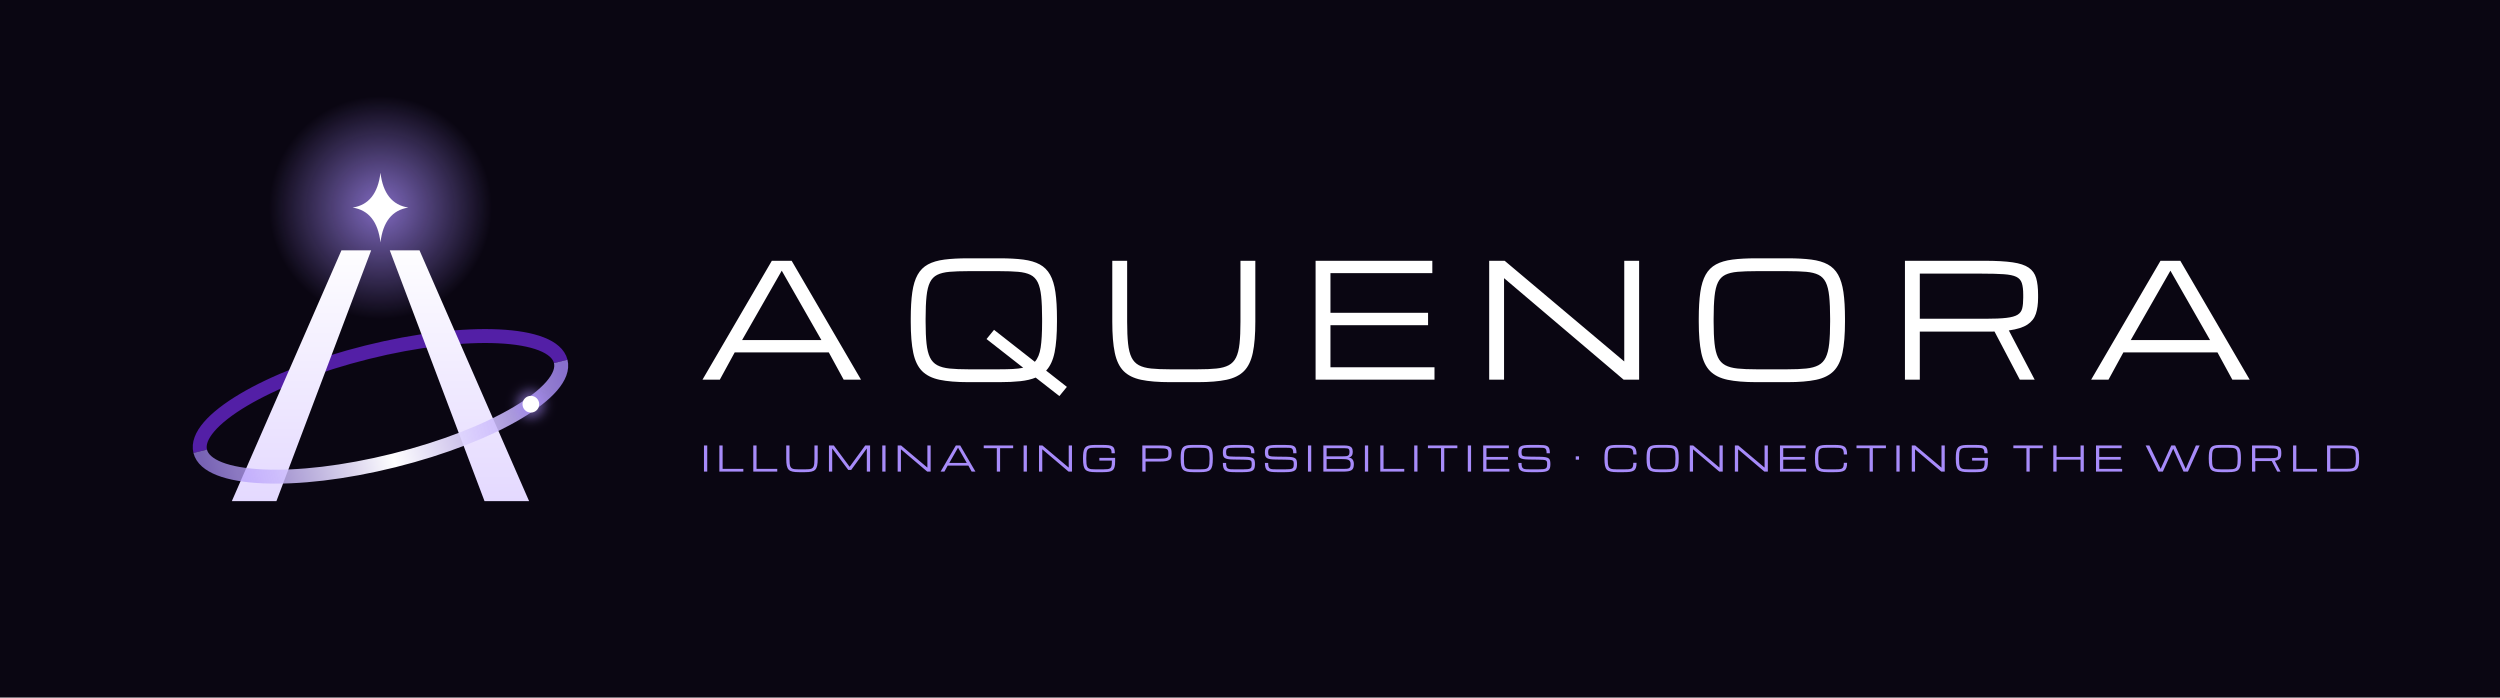
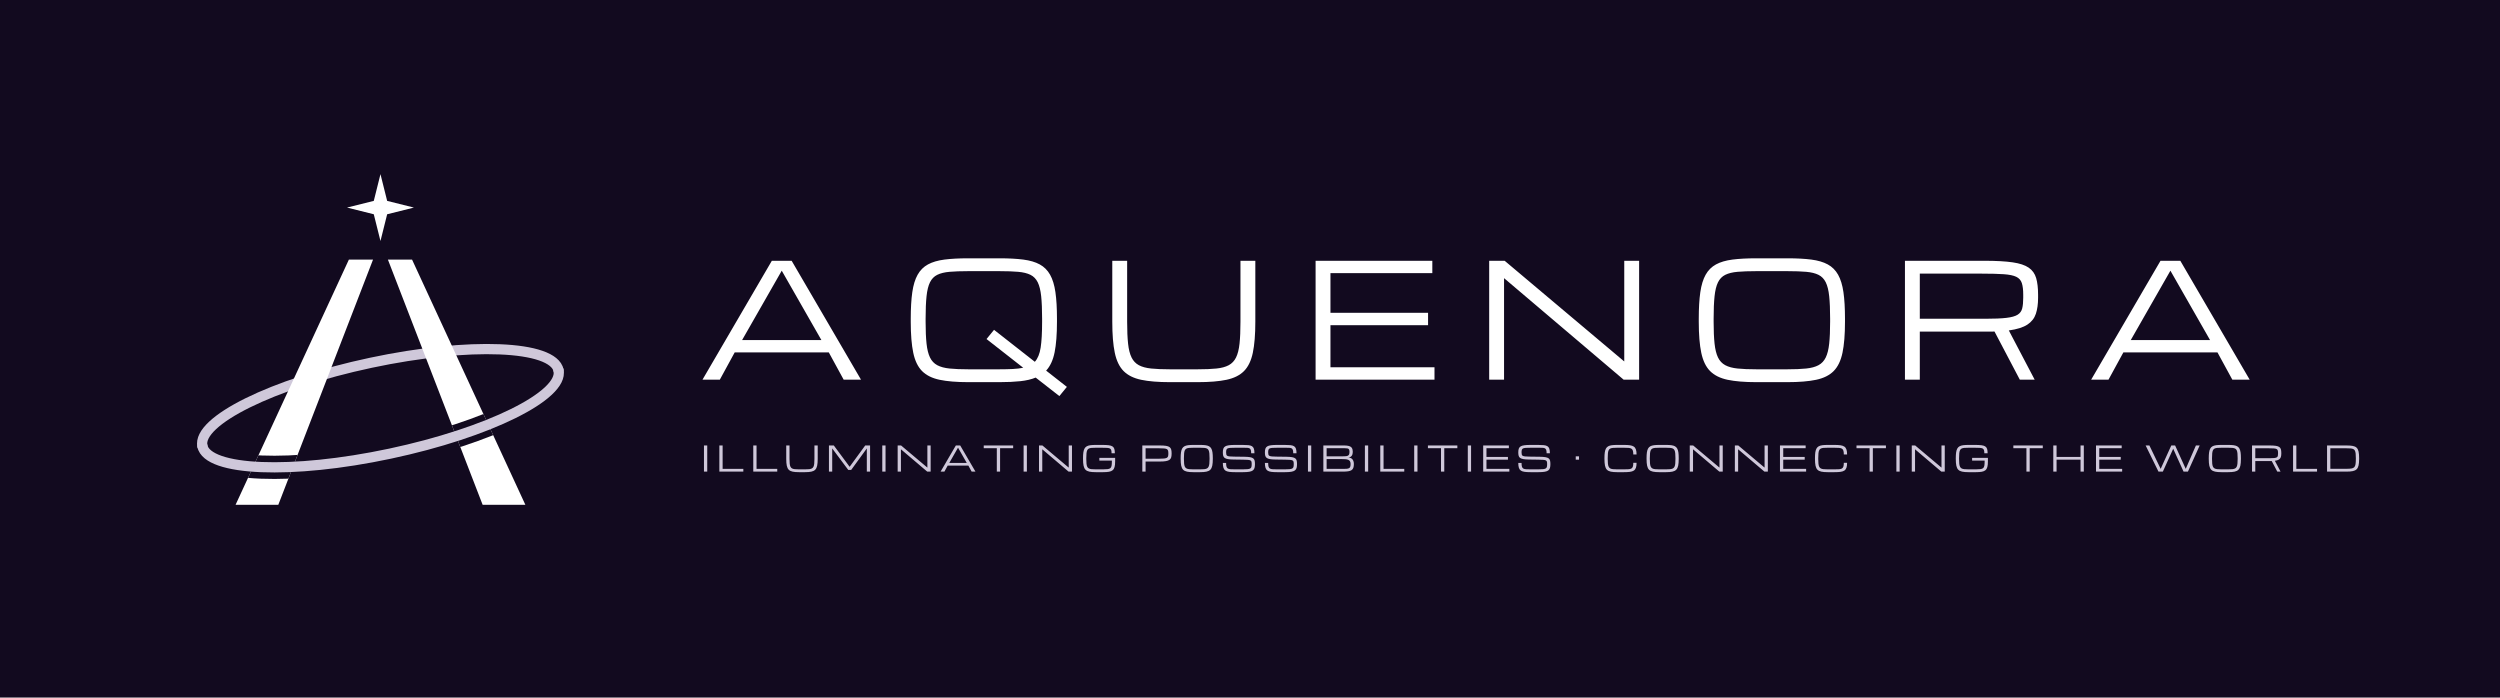
<svg xmlns="http://www.w3.org/2000/svg" viewBox="0 0 1577 440" width="1577" height="440">
  <defs>
-     <linearGradient id="lkdh-leg" x1="0" y1="140" x2="0" y2="420" gradientUnits="userSpaceOnUse">
-       <stop offset="0" stop-color="#FFFFFF" />
-       <stop offset="1" stop-color="#E4D9FF" />
-     </linearGradient>
-     <linearGradient id="lkdh-ring" x1="56" y1="0" x2="456" y2="0" gradientUnits="userSpaceOnUse">
-       <stop offset="0" stop-color="#A78BFA" stop-opacity="0.7" />
-       <stop offset="0.5" stop-color="#FFFFFF" />
-       <stop offset="1" stop-color="#A78BFA" stop-opacity="0.8" />
-     </linearGradient>
-     <radialGradient id="lkdh-glow" cx="256" cy="104" r="120" gradientUnits="userSpaceOnUse">
-       <stop offset="0" stop-color="#A78BFA" stop-opacity="0.75" />
-       <stop offset="1" stop-color="#A78BFA" stop-opacity="0" />
-     </radialGradient>
-     <clipPath id="lkdh-back">
-       <rect x="26" y="228" width="460" height="90" />
+     <clipPath id="hd-legs">
+       <path d="M100 424 L146 424 L248 160 L222 160 Z" />
+       <path d="M412 424 L366 424 L264 160 L290 160 Z" />
    </clipPath>
-     <clipPath id="lkdh-front">
-       <rect x="26" y="318" width="460" height="90" />
-     </clipPath>
-     <filter id="lkdh-soft" x="-50%" y="-50%" width="200%" height="200%">
-       <feGaussianBlur stdDeviation="6" />
-     </filter>
  </defs>
-   <rect width="1577" height="440" fill="#0A0612" />
+   <rect width="1577" height="440" fill="#120A1F" />
  <g transform="translate(90 70) scale(0.5859375)">
-     <circle cx="256" cy="104" r="120" fill="url(#lkdh-glow)" />
-     <g transform="rotate(-14 256 318)" clip-path="url(#lkdh-back)">
-       <ellipse cx="256" cy="318" rx="200" ry="60" fill="none" stroke="#5B21B6" stroke-width="15" opacity="0.9" />
+     <g transform="rotate(-12 256 320)">
+       <path d="M60 320 A196 50 0 0 1 452 320" fill="none" stroke="#CFC8DA" stroke-width="11" stroke-linecap="round" />
    </g>
-     <path d="M96 420 L144 420 L246 150 L214 150 Z" fill="url(#lkdh-leg)" />
-     <path d="M416 420 L368 420 L266 150 L298 150 Z" fill="url(#lkdh-leg)" />
-     <g transform="rotate(-14 256 318)" clip-path="url(#lkdh-front)">
-       <ellipse cx="256" cy="318" rx="200" ry="60" fill="none" stroke="url(#lkdh-ring)" stroke-width="15" opacity="1" />
+     <path d="M100 424 L146 424 L248 160 L222 160 Z" fill="#FFFFFF" />
+     <path d="M412 424 L366 424 L264 160 L290 160 Z" fill="#FFFFFF" />
+     <g clip-path="url(#hd-legs)">
+       <g transform="rotate(-12 256 320)">
+         <path d="M452 320 A196 50 0 0 1 60 320" fill="none" stroke="#120A1F" stroke-width="25" stroke-linecap="round" />
+       </g>
    </g>
-     <circle cx="417.9" cy="315.7" r="15" fill="#A78BFA" opacity="0.55" filter="url(#lkdh-soft)" />
-     <circle cx="417.9" cy="315.7" r="9" fill="#FFFFFF" />
-     <path d="M256 66.5 Q260 100 286 104 Q260 108 256 141.5 Q252 108 226 104 Q252 100 256 66.5 Z" fill="#FFFFFF" />
+     <g transform="rotate(-12 256 320)">
+       <path d="M452 320 A196 50 0 0 1 60 320" fill="none" stroke="#CFC8DA" stroke-width="11" stroke-linecap="round" />
+     </g>
+     <path d="M256 68 L263.2 96.8 L292 104 L263.2 111.2 L256 140 L248.8 111.2 L220 104 L248.8 96.8 Z" fill="#FFFFFF" />
  </g>
  <path d="M3.125 0.0 46.875 -75.0H59.375L103.125 0.0H92.188L82.812 -17.188H23.438L14.062 0.0ZM28.125 -25.0H78.125L53.125 -68.75Z M170.779 1.562Q159.793 1.562 152.713 0.073Q145.633 -1.416 141.653 -5.42Q137.674 -9.424 136.087 -16.943Q134.5 -24.463 134.5 -36.523V-38.477Q134.5 -48.438 135.477 -55.2Q136.453 -61.963 138.846 -66.211Q141.238 -70.459 145.364 -72.705Q149.49 -74.951 155.74 -75.757Q161.99 -76.562 170.779 -76.562H190.457Q199.246 -76.562 205.496 -75.757Q211.746 -74.951 215.872 -72.705Q219.998 -70.459 222.391 -66.211Q224.783 -61.963 225.76 -55.2Q226.736 -48.438 226.736 -38.477V-36.523Q226.736 -24.658 225.247 -17.261Q223.758 -9.863 219.9 -5.713L232.986 4.541L228.25 10.352L213.309 -1.318Q209.256 0.342 203.616 0.952Q197.977 1.562 190.457 1.562ZM170.779 -6.543H190.457Q195.193 -6.543 198.904 -6.738Q202.615 -6.934 205.447 -7.52L182.303 -25.635L187.039 -31.445L212.771 -11.279Q215.555 -14.355 216.458 -20.312Q217.361 -26.27 217.361 -36.523V-38.477Q217.361 -47.07 216.775 -52.637Q216.189 -58.203 214.603 -61.426Q213.016 -64.648 210.013 -66.138Q207.01 -67.627 202.225 -68.042Q197.439 -68.457 190.457 -68.457H170.779Q163.797 -68.457 159.012 -68.042Q154.227 -67.627 151.224 -66.138Q148.221 -64.648 146.634 -61.426Q145.047 -58.203 144.461 -52.637Q143.875 -47.07 143.875 -38.477V-36.523Q143.875 -28.223 144.461 -22.754Q145.047 -17.285 146.634 -14.014Q148.221 -10.742 151.224 -9.131Q154.227 -7.52 159.012 -7.031Q163.797 -6.543 170.779 -6.543Z M297.906 1.562Q286.92 1.562 279.84 0.073Q272.76 -1.416 268.78 -5.42Q264.801 -9.424 263.214 -16.943Q261.627 -24.463 261.627 -36.523V-75.0H271.002V-36.523Q271.002 -28.223 271.588 -22.754Q272.174 -17.285 273.785 -14.014Q275.396 -10.742 278.399 -9.131Q281.402 -7.52 286.188 -7.031Q290.973 -6.543 297.906 -6.543H315.582Q322.564 -6.543 327.325 -7.031Q332.086 -7.52 335.089 -9.131Q338.092 -10.742 339.703 -14.014Q341.314 -17.285 341.9 -22.754Q342.486 -28.223 342.486 -36.523V-75.0H351.861V-36.523Q351.861 -24.463 350.274 -16.943Q348.688 -9.424 344.708 -5.42Q340.729 -1.416 333.648 0.073Q326.568 1.562 315.582 1.562Z M389.877 0.0V-75.0H463.51V-67.188H399.252V-42.188H460.824V-34.375H399.252V-7.812H464.877V0.0Z M499.377 0.0V-75.0H509.143L584.484 -11.572H584.582V-75.0H593.957V0.0H584.191L508.85 -63.965H508.752V0.0Z M667.861 1.562Q656.875 1.562 649.795 0.073Q642.715 -1.416 638.735 -5.42Q634.756 -9.424 633.169 -16.943Q631.582 -24.463 631.582 -36.523V-38.477Q631.582 -48.438 632.559 -55.2Q633.535 -61.963 635.928 -66.211Q638.32 -70.459 642.446 -72.705Q646.572 -74.951 652.822 -75.757Q659.072 -76.562 667.861 -76.562H687.539Q696.328 -76.562 702.578 -75.757Q708.828 -74.951 712.954 -72.705Q717.08 -70.459 719.473 -66.211Q721.865 -61.963 722.842 -55.2Q723.818 -48.438 723.818 -38.477V-36.523Q723.818 -24.463 722.231 -16.943Q720.645 -9.424 716.665 -5.42Q712.686 -1.416 705.605 0.073Q698.525 1.562 687.539 1.562ZM667.861 -6.543H687.539Q694.521 -6.543 699.307 -7.031Q704.092 -7.52 707.095 -9.131Q710.098 -10.742 711.685 -14.014Q713.271 -17.285 713.857 -22.754Q714.443 -28.223 714.443 -36.523V-38.477Q714.443 -47.07 713.857 -52.637Q713.271 -58.203 711.685 -61.426Q710.098 -64.648 707.095 -66.138Q704.092 -67.627 699.307 -68.042Q694.521 -68.457 687.539 -68.457H667.861Q660.879 -68.457 656.094 -68.042Q651.309 -67.627 648.306 -66.138Q645.303 -64.648 643.716 -61.426Q642.129 -58.203 641.543 -52.637Q640.957 -47.07 640.957 -38.477V-36.523Q640.957 -28.223 641.543 -22.754Q642.129 -17.285 643.716 -14.014Q645.303 -10.742 648.306 -9.131Q651.309 -7.52 656.094 -7.031Q660.879 -6.543 667.861 -6.543Z M761.639 -75.0H811.834Q822.82 -75.0 829.534 -74.023Q836.248 -73.047 839.715 -70.654Q843.182 -68.262 844.402 -64.111Q845.623 -59.961 845.623 -53.613V-51.66Q845.623 -45.801 844.231 -41.577Q842.84 -37.354 838.885 -34.741Q834.93 -32.129 827.166 -31.055L843.475 0.0H834.1L818.133 -30.371Q817.156 -30.322 816.106 -30.322Q815.057 -30.322 813.934 -30.322H771.014V0.0H761.639ZM771.014 -38.428H812.469Q820.818 -38.428 825.628 -38.989Q830.438 -39.551 832.708 -40.967Q834.979 -42.383 835.613 -44.971Q836.248 -47.559 836.248 -51.66V-53.613Q836.248 -58.252 835.369 -60.938Q834.49 -63.623 831.854 -64.893Q829.217 -66.162 823.992 -66.528Q818.768 -66.895 810.027 -66.895H771.014Z M879.098 0.0 922.848 -75.0H935.348L979.098 0.0H968.16L958.785 -17.188H899.41L890.035 0.0ZM904.098 -25.0H954.098L929.098 -68.75Z" fill="#FFFFFF" transform="translate(440 239.5)" />
-   <path d="M2.062 0.0V-16.5H4.125V0.0Z M11.77 0.0V-16.5H13.832V-1.719H26.895V0.0Z M33.165 0.0V-16.5H35.227V-1.719H48.29V0.0Z M61.94 0.344Q59.523 0.344 57.965 0.016Q56.408 -0.312 55.532 -1.192Q54.657 -2.073 54.308 -3.728Q53.958 -5.382 53.958 -8.035V-16.5H56.021V-8.035Q56.021 -6.209 56.15 -5.006Q56.279 -3.803 56.633 -3.083Q56.988 -2.363 57.648 -2.009Q58.309 -1.654 59.362 -1.547Q60.414 -1.439 61.94 -1.439H65.829Q67.365 -1.439 68.412 -1.547Q69.459 -1.654 70.12 -2.009Q70.781 -2.363 71.135 -3.083Q71.49 -3.803 71.619 -5.006Q71.748 -6.209 71.748 -8.035V-16.5H73.81V-8.035Q73.81 -5.382 73.461 -3.728Q73.112 -2.073 72.236 -1.192Q71.361 -0.312 69.803 0.016Q68.246 0.344 65.829 0.344Z M80.896 0.0V-16.5H83.969L93.948 -3.04L103.777 -16.5H106.85V0.0H104.787V-14.631L94.936 -1.085H93.067L82.959 -14.631V0.0Z M114.537 0.0V-16.5H116.6V0.0Z M124.245 0.0V-16.5H126.393L142.969 -2.546H142.99V-16.5H145.053V0.0H142.904L126.329 -14.072H126.307V0.0Z M151.323 0.0 160.948 -16.5H163.698L173.323 0.0H170.916L168.854 -3.781H155.791L153.729 0.0ZM156.823 -5.5H167.823L162.323 -15.125Z M186.79 0.0V-14.781H178.54V-16.5H197.102V-14.781H188.852V0.0Z M203.695 0.0V-16.5H205.757V0.0Z M213.402 0.0V-16.5H215.551L232.126 -2.546H232.147V-16.5H234.21V0.0H232.061L215.486 -14.072H215.465V0.0Z M241.167 -8.035V-8.465Q241.167 -10.656 241.382 -12.144Q241.597 -13.632 242.123 -14.566Q242.65 -15.501 243.557 -15.995Q244.465 -16.489 245.84 -16.667Q247.215 -16.844 249.149 -16.844H253.188Q255.723 -16.844 257.307 -16.65Q258.892 -16.457 259.746 -15.909Q260.6 -15.361 260.922 -14.314Q261.244 -13.267 261.244 -11.569H259.182Q259.182 -12.848 258.956 -13.562Q258.731 -14.276 258.108 -14.593Q257.485 -14.91 256.298 -14.985Q255.111 -15.061 253.188 -15.061H249.149Q247.613 -15.061 246.56 -14.969Q245.507 -14.878 244.846 -14.55Q244.186 -14.223 243.837 -13.514Q243.488 -12.805 243.359 -11.58Q243.23 -10.355 243.23 -8.465V-8.035Q243.23 -6.209 243.359 -5.006Q243.488 -3.803 243.837 -3.083Q244.186 -2.363 244.846 -2.009Q245.507 -1.654 246.56 -1.547Q247.613 -1.439 249.149 -1.439H253.908Q255.68 -1.439 256.765 -1.584Q257.85 -1.729 258.414 -2.208Q258.978 -2.686 259.171 -3.668Q259.365 -4.651 259.365 -6.327V-6.961H251.469V-8.68H261.427V-6.327Q261.427 -4.232 261.073 -2.922Q260.718 -1.611 259.875 -0.897Q259.032 -0.183 257.576 0.081Q256.12 0.344 253.908 0.344H249.149Q246.732 0.344 245.174 0.016Q243.616 -0.312 242.741 -1.192Q241.866 -2.073 241.516 -3.728Q241.167 -5.382 241.167 -8.035Z  M278.575 0.0V-16.5H289.618Q292.035 -16.5 293.512 -16.264Q294.989 -16.027 295.752 -15.474Q296.515 -14.921 296.783 -13.981Q297.052 -13.041 297.052 -11.645V-11.215Q297.052 -9.883 296.778 -8.954Q296.504 -8.024 295.72 -7.455Q294.936 -6.886 293.453 -6.623Q291.971 -6.359 289.554 -6.359H280.638V0.0ZM294.989 -11.645Q294.989 -12.665 294.796 -13.277Q294.603 -13.89 294.023 -14.201Q293.443 -14.513 292.293 -14.615Q291.144 -14.717 289.221 -14.717H280.638V-8.143H289.221Q291.144 -8.143 292.293 -8.266Q293.443 -8.39 294.023 -8.717Q294.603 -9.045 294.796 -9.652Q294.989 -10.259 294.989 -11.215Z M310.734 0.344Q308.317 0.344 306.759 0.016Q305.202 -0.312 304.326 -1.192Q303.451 -2.073 303.102 -3.728Q302.753 -5.382 302.753 -8.035V-8.465Q302.753 -10.656 302.967 -12.144Q303.182 -13.632 303.709 -14.566Q304.235 -15.501 305.143 -15.995Q306.051 -16.489 307.426 -16.667Q308.801 -16.844 310.734 -16.844H315.063Q316.997 -16.844 318.372 -16.667Q319.747 -16.489 320.655 -15.995Q321.562 -15.501 322.089 -14.566Q322.615 -13.632 322.83 -12.144Q323.045 -10.656 323.045 -8.465V-8.035Q323.045 -5.382 322.696 -3.728Q322.346 -2.073 321.471 -1.192Q320.595 -0.312 319.038 0.016Q317.48 0.344 315.063 0.344ZM310.734 -1.439H315.063Q316.599 -1.439 317.652 -1.547Q318.705 -1.654 319.365 -2.009Q320.026 -2.363 320.375 -3.083Q320.724 -3.803 320.853 -5.006Q320.982 -6.209 320.982 -8.035V-8.465Q320.982 -10.355 320.853 -11.58Q320.724 -12.805 320.375 -13.514Q320.026 -14.223 319.365 -14.55Q318.705 -14.878 317.652 -14.969Q316.599 -15.061 315.063 -15.061H310.734Q309.198 -15.061 308.145 -14.969Q307.092 -14.878 306.432 -14.55Q305.771 -14.223 305.422 -13.514Q305.073 -12.805 304.944 -11.58Q304.815 -10.355 304.815 -8.465V-8.035Q304.815 -6.209 304.944 -5.006Q305.073 -3.803 305.422 -3.083Q305.771 -2.363 306.432 -2.009Q307.092 -1.654 308.145 -1.547Q309.198 -1.439 310.734 -1.439Z M347.566 -4.77Q347.566 -5.726 347.415 -6.273Q347.265 -6.821 346.738 -7.084Q346.212 -7.348 345.106 -7.428Q343.999 -7.509 342.076 -7.541L336.104 -7.627Q333.891 -7.659 332.548 -7.896Q331.205 -8.132 330.518 -8.642Q329.83 -9.152 329.599 -10.012Q329.368 -10.871 329.368 -12.16Q329.368 -13.567 329.685 -14.48Q330.002 -15.394 330.835 -15.909Q331.667 -16.425 333.193 -16.634Q334.718 -16.844 337.135 -16.844H341.733Q343.924 -16.844 345.385 -16.704Q346.846 -16.564 347.705 -16.06Q348.565 -15.555 348.935 -14.491Q349.306 -13.428 349.306 -11.569H347.243Q347.243 -13.009 346.969 -13.745Q346.696 -14.48 346.067 -14.749Q345.439 -15.018 344.375 -15.039Q343.312 -15.061 341.733 -15.061H337.242Q335.32 -15.061 334.165 -14.985Q333.01 -14.91 332.419 -14.642Q331.828 -14.373 331.63 -13.782Q331.431 -13.191 331.431 -12.16Q331.431 -11.29 331.571 -10.764Q331.71 -10.237 332.199 -9.963Q332.688 -9.689 333.708 -9.587Q334.729 -9.485 336.49 -9.464L342.893 -9.378Q345.149 -9.346 346.497 -9.115Q347.845 -8.884 348.516 -8.368Q349.188 -7.853 349.408 -6.977Q349.628 -6.102 349.628 -4.77Q349.628 -3.319 349.354 -2.336Q349.08 -1.354 348.296 -0.763Q347.512 -0.172 346.029 0.086Q344.547 0.344 342.13 0.344H337.103Q334.901 0.344 333.407 0.15Q331.914 -0.043 331.028 -0.628Q330.142 -1.214 329.755 -2.374Q329.368 -3.534 329.368 -5.468H331.431Q331.431 -3.953 331.678 -3.126Q331.925 -2.299 332.543 -1.939Q333.16 -1.579 334.272 -1.509Q335.384 -1.439 337.103 -1.439H342.023Q343.946 -1.439 345.063 -1.563Q346.18 -1.687 346.717 -2.036Q347.254 -2.385 347.41 -3.04Q347.566 -3.695 347.566 -4.77Z M374.095 -4.77Q374.095 -5.726 373.945 -6.273Q373.795 -6.821 373.268 -7.084Q372.742 -7.348 371.635 -7.428Q370.529 -7.509 368.606 -7.541L362.633 -7.627Q360.421 -7.659 359.078 -7.896Q357.735 -8.132 357.048 -8.642Q356.36 -9.152 356.129 -10.012Q355.898 -10.871 355.898 -12.16Q355.898 -13.567 356.215 -14.48Q356.532 -15.394 357.364 -15.909Q358.197 -16.425 359.722 -16.634Q361.248 -16.844 363.665 -16.844H368.262Q370.454 -16.844 371.915 -16.704Q373.376 -16.564 374.235 -16.06Q375.094 -15.555 375.465 -14.491Q375.836 -13.428 375.836 -11.569H373.773Q373.773 -13.009 373.499 -13.745Q373.225 -14.48 372.597 -14.749Q371.968 -15.018 370.905 -15.039Q369.841 -15.061 368.262 -15.061H363.772Q361.849 -15.061 360.695 -14.985Q359.54 -14.91 358.949 -14.642Q358.358 -14.373 358.159 -13.782Q357.961 -13.191 357.961 -12.16Q357.961 -11.29 358.1 -10.764Q358.24 -10.237 358.729 -9.963Q359.217 -9.689 360.238 -9.587Q361.258 -9.485 363.02 -9.464L369.423 -9.378Q371.678 -9.346 373.027 -9.115Q374.375 -8.884 375.046 -8.368Q375.717 -7.853 375.938 -6.977Q376.158 -6.102 376.158 -4.77Q376.158 -3.319 375.884 -2.336Q375.61 -1.354 374.826 -0.763Q374.042 -0.172 372.559 0.086Q371.077 0.344 368.66 0.344H363.632Q361.43 0.344 359.937 0.15Q358.444 -0.043 357.558 -0.628Q356.672 -1.214 356.285 -2.374Q355.898 -3.534 355.898 -5.468H357.961Q357.961 -3.953 358.208 -3.126Q358.455 -2.299 359.072 -1.939Q359.69 -1.579 360.802 -1.509Q361.914 -1.439 363.632 -1.439H368.552Q370.475 -1.439 371.592 -1.563Q372.71 -1.687 373.247 -2.036Q373.784 -2.385 373.94 -3.04Q374.095 -3.695 374.095 -4.77Z M383.062 0.0V-16.5H385.124V0.0Z M392.769 0.0V-16.5H405.918Q407.787 -16.5 408.985 -16.151Q410.182 -15.802 410.757 -14.916Q411.332 -14.029 411.332 -12.407Q411.332 -10.946 410.655 -9.99Q409.978 -9.034 408.582 -8.938Q410.408 -8.755 411.214 -7.632Q412.019 -6.51 412.019 -4.812Q412.019 -3.341 411.681 -2.396Q411.342 -1.45 410.547 -0.929Q409.753 -0.408 408.394 -0.204Q407.035 0.0 405.005 0.0ZM394.832 -9.625H404.446Q406.111 -9.625 407.174 -9.743Q408.238 -9.861 408.754 -10.441Q409.269 -11.021 409.269 -12.407Q409.269 -13.492 408.963 -13.997Q408.657 -14.502 407.926 -14.642Q407.196 -14.781 405.918 -14.781H394.832ZM394.832 -1.719H405.005Q406.476 -1.719 407.438 -1.794Q408.399 -1.869 408.952 -2.159Q409.506 -2.449 409.731 -3.078Q409.957 -3.706 409.957 -4.812Q409.957 -5.951 409.532 -6.585Q409.108 -7.219 408.351 -7.498Q407.593 -7.777 406.594 -7.842Q405.595 -7.906 404.446 -7.906H394.832Z M418.977 0.0V-16.5H421.039V0.0Z M428.684 0.0V-16.5H430.747V-1.719H443.809V0.0Z M450.079 0.0V-16.5H452.142V0.0Z M466.984 0.0V-14.781H458.734V-16.5H477.296V-14.781H469.046V0.0Z M483.889 0.0V-16.5H485.951V0.0Z M493.596 0.0V-16.5H509.795V-14.781H495.659V-9.281H509.205V-7.562H495.659V-1.719H510.096V0.0Z M533.93 -4.77Q533.93 -5.726 533.779 -6.273Q533.629 -6.821 533.103 -7.084Q532.576 -7.348 531.47 -7.428Q530.363 -7.509 528.44 -7.541L522.468 -7.627Q520.255 -7.659 518.912 -7.896Q517.569 -8.132 516.882 -8.642Q516.194 -9.152 515.963 -10.012Q515.732 -10.871 515.732 -12.16Q515.732 -13.567 516.049 -14.48Q516.366 -15.394 517.199 -15.909Q518.031 -16.425 519.557 -16.634Q521.082 -16.844 523.499 -16.844H528.097Q530.288 -16.844 531.749 -16.704Q533.21 -16.564 534.069 -16.06Q534.929 -15.555 535.299 -14.491Q535.67 -13.428 535.67 -11.569H533.607Q533.607 -13.009 533.333 -13.745Q533.06 -14.48 532.431 -14.749Q531.803 -15.018 530.739 -15.039Q529.676 -15.061 528.097 -15.061H523.606Q521.684 -15.061 520.529 -14.985Q519.374 -14.91 518.783 -14.642Q518.192 -14.373 517.994 -13.782Q517.795 -13.191 517.795 -12.16Q517.795 -11.29 517.935 -10.764Q518.074 -10.237 518.563 -9.963Q519.052 -9.689 520.072 -9.587Q521.093 -9.485 522.854 -9.464L529.257 -9.378Q531.513 -9.346 532.861 -9.115Q534.209 -8.884 534.88 -8.368Q535.552 -7.853 535.772 -6.977Q535.992 -6.102 535.992 -4.77Q535.992 -3.319 535.718 -2.336Q535.444 -1.354 534.66 -0.763Q533.876 -0.172 532.394 0.086Q530.911 0.344 528.494 0.344H523.467Q521.265 0.344 519.771 0.15Q518.278 -0.043 517.392 -0.628Q516.506 -1.214 516.119 -2.374Q515.732 -3.534 515.732 -5.468H517.795Q517.795 -3.953 518.042 -3.126Q518.289 -2.299 518.907 -1.939Q519.524 -1.579 520.636 -1.509Q521.748 -1.439 523.467 -1.439H528.387Q530.31 -1.439 531.427 -1.563Q532.544 -1.687 533.081 -2.036Q533.618 -2.385 533.774 -3.04Q533.93 -3.695 533.93 -4.77Z  M551.98 -7.562V-9.625H554.043V-7.562Z  M570.085 -8.035V-8.465Q570.085 -10.656 570.3 -12.144Q570.515 -13.632 571.041 -14.566Q571.567 -15.501 572.475 -15.995Q573.383 -16.489 574.758 -16.667Q576.133 -16.844 578.066 -16.844H582.395Q584.608 -16.844 586.128 -16.634Q587.648 -16.425 588.578 -15.807Q589.507 -15.189 589.926 -13.992Q590.345 -12.794 590.345 -10.817H588.282Q588.282 -12.375 588.003 -13.24Q587.724 -14.104 587.063 -14.491Q586.402 -14.878 585.264 -14.969Q584.125 -15.061 582.395 -15.061H578.066Q576.53 -15.061 575.477 -14.969Q574.425 -14.878 573.764 -14.55Q573.103 -14.223 572.754 -13.514Q572.405 -12.805 572.276 -11.58Q572.147 -10.355 572.147 -8.465V-8.035Q572.147 -6.209 572.276 -5.006Q572.405 -3.803 572.754 -3.083Q573.103 -2.363 573.764 -2.009Q574.425 -1.654 575.477 -1.547Q576.53 -1.439 578.066 -1.439H582.395Q584.125 -1.439 585.264 -1.515Q586.402 -1.59 587.063 -1.955Q587.724 -2.32 588.003 -3.174Q588.282 -4.028 588.282 -5.575H590.345Q590.345 -3.599 589.926 -2.417Q589.507 -1.235 588.578 -0.639Q587.648 -0.043 586.128 0.15Q584.608 0.344 582.395 0.344H578.066Q575.649 0.344 574.092 0.016Q572.534 -0.312 571.659 -1.192Q570.783 -2.073 570.434 -3.728Q570.085 -5.382 570.085 -8.035Z M604.628 0.344Q602.211 0.344 600.654 0.016Q599.096 -0.312 598.221 -1.192Q597.345 -2.073 596.996 -3.728Q596.647 -5.382 596.647 -8.035V-8.465Q596.647 -10.656 596.862 -12.144Q597.077 -13.632 597.603 -14.566Q598.129 -15.501 599.037 -15.995Q599.945 -16.489 601.32 -16.667Q602.695 -16.844 604.628 -16.844H608.957Q610.891 -16.844 612.266 -16.667Q613.641 -16.489 614.549 -15.995Q615.456 -15.501 615.983 -14.566Q616.509 -13.632 616.724 -12.144Q616.939 -10.656 616.939 -8.465V-8.035Q616.939 -5.382 616.59 -3.728Q616.241 -2.073 615.365 -1.192Q614.49 -0.312 612.932 0.016Q611.374 0.344 608.957 0.344ZM604.628 -1.439H608.957Q610.494 -1.439 611.546 -1.547Q612.599 -1.654 613.26 -2.009Q613.92 -2.363 614.269 -3.083Q614.619 -3.803 614.747 -5.006Q614.876 -6.209 614.876 -8.035V-8.465Q614.876 -10.355 614.747 -11.58Q614.619 -12.805 614.269 -13.514Q613.92 -14.223 613.26 -14.55Q612.599 -14.878 611.546 -14.969Q610.494 -15.061 608.957 -15.061H604.628Q603.092 -15.061 602.039 -14.969Q600.987 -14.878 600.326 -14.55Q599.665 -14.223 599.316 -13.514Q598.967 -12.805 598.838 -11.58Q598.709 -10.355 598.709 -8.465V-8.035Q598.709 -6.209 598.838 -5.006Q598.967 -3.803 599.316 -3.083Q599.665 -2.363 600.326 -2.009Q600.987 -1.654 602.039 -1.547Q603.092 -1.439 604.628 -1.439Z M623.896 0.0V-16.5H626.045L642.62 -2.546H642.641V-16.5H644.704V0.0H642.556L625.98 -14.072H625.959V0.0Z M652.349 0.0V-16.5H654.497L671.073 -2.546H671.094V-16.5H673.157V0.0H671.008L654.433 -14.072H654.411V0.0Z M680.802 0.0V-16.5H697.001V-14.781H682.864V-9.281H696.41V-7.562H682.864V-1.719H697.302V0.0Z M702.884 -8.035V-8.465Q702.884 -10.656 703.099 -12.144Q703.314 -13.632 703.84 -14.566Q704.367 -15.501 705.274 -15.995Q706.182 -16.489 707.557 -16.667Q708.932 -16.844 710.866 -16.844H715.195Q717.408 -16.844 718.928 -16.634Q720.448 -16.425 721.377 -15.807Q722.306 -15.189 722.725 -13.992Q723.144 -12.794 723.144 -10.817H721.081Q721.081 -12.375 720.802 -13.24Q720.523 -14.104 719.862 -14.491Q719.201 -14.878 718.063 -14.969Q716.924 -15.061 715.195 -15.061H710.866Q709.329 -15.061 708.277 -14.969Q707.224 -14.878 706.563 -14.55Q705.903 -14.223 705.554 -13.514Q705.204 -12.805 705.076 -11.58Q704.947 -10.355 704.947 -8.465V-8.035Q704.947 -6.209 705.076 -5.006Q705.204 -3.803 705.554 -3.083Q705.903 -2.363 706.563 -2.009Q707.224 -1.654 708.277 -1.547Q709.329 -1.439 710.866 -1.439H715.195Q716.924 -1.439 718.063 -1.515Q719.201 -1.59 719.862 -1.955Q720.523 -2.32 720.802 -3.174Q721.081 -4.028 721.081 -5.575H723.144Q723.144 -3.599 722.725 -2.417Q722.306 -1.235 721.377 -0.639Q720.448 -0.043 718.928 0.15Q717.408 0.344 715.195 0.344H710.866Q708.449 0.344 706.891 0.016Q705.333 -0.312 704.458 -1.192Q703.582 -2.073 703.233 -3.728Q702.884 -5.382 702.884 -8.035Z M737.331 0.0V-14.781H729.081V-16.5H747.643V-14.781H739.393V0.0Z M754.236 0.0V-16.5H756.298V0.0Z M763.943 0.0V-16.5H766.092L782.667 -2.546H782.688V-16.5H784.751V0.0H782.602L766.027 -14.072H766.006V0.0Z M791.708 -8.035V-8.465Q791.708 -10.656 791.923 -12.144Q792.138 -13.632 792.664 -14.566Q793.191 -15.501 794.098 -15.995Q795.006 -16.489 796.381 -16.667Q797.756 -16.844 799.69 -16.844H803.729Q806.264 -16.844 807.848 -16.65Q809.433 -16.457 810.287 -15.909Q811.141 -15.361 811.463 -14.314Q811.785 -13.267 811.785 -11.569H809.723Q809.723 -12.848 809.497 -13.562Q809.272 -14.276 808.649 -14.593Q808.026 -14.91 806.839 -14.985Q805.652 -15.061 803.729 -15.061H799.69Q798.154 -15.061 797.101 -14.969Q796.048 -14.878 795.387 -14.55Q794.727 -14.223 794.378 -13.514Q794.029 -12.805 793.9 -11.58Q793.771 -10.355 793.771 -8.465V-8.035Q793.771 -6.209 793.9 -5.006Q794.029 -3.803 794.378 -3.083Q794.727 -2.363 795.387 -2.009Q796.048 -1.654 797.101 -1.547Q798.154 -1.439 799.69 -1.439H804.448Q806.221 -1.439 807.306 -1.584Q808.391 -1.729 808.955 -2.208Q809.519 -2.686 809.712 -3.668Q809.906 -4.651 809.906 -6.327V-6.961H802.01V-8.68H811.968V-6.327Q811.968 -4.232 811.614 -2.922Q811.259 -1.611 810.416 -0.897Q809.572 -0.183 808.117 0.081Q806.661 0.344 804.448 0.344H799.69Q797.273 0.344 795.715 0.016Q794.157 -0.312 793.282 -1.192Q792.406 -2.073 792.057 -3.728Q791.708 -5.382 791.708 -8.035Z  M836.271 0.0V-14.781H828.021V-16.5H846.583V-14.781H838.333V0.0Z M853.218 0.0V-16.5H855.281V-9.281H870.406V-16.5H872.468V0.0H870.406V-7.562H855.281V0.0Z M880.156 0.0V-16.5H896.356V-14.781H882.219V-9.281H895.765V-7.562H882.219V-1.719H896.656V0.0Z  M919.573 0.0 911.463 -16.5H913.837L920.948 -1.751L927.651 -16.5H930.058L936.761 -1.751L943.185 -16.5H945.559L938.136 0.0H935.386L928.855 -14.427L922.323 0.0Z M959.262 0.344Q956.845 0.344 955.288 0.016Q953.73 -0.312 952.855 -1.192Q951.979 -2.073 951.63 -3.728Q951.281 -5.382 951.281 -8.035V-8.465Q951.281 -10.656 951.496 -12.144Q951.711 -13.632 952.237 -14.566Q952.763 -15.501 953.671 -15.995Q954.579 -16.489 955.954 -16.667Q957.329 -16.844 959.262 -16.844H963.591Q965.525 -16.844 966.9 -16.667Q968.275 -16.489 969.183 -15.995Q970.09 -15.501 970.617 -14.566Q971.143 -13.632 971.358 -12.144Q971.573 -10.656 971.573 -8.465V-8.035Q971.573 -5.382 971.224 -3.728Q970.875 -2.073 969.999 -1.192Q969.124 -0.312 967.566 0.016Q966.008 0.344 963.591 0.344ZM959.262 -1.439H963.591Q965.128 -1.439 966.18 -1.547Q967.233 -1.654 967.894 -2.009Q968.554 -2.363 968.903 -3.083Q969.253 -3.803 969.381 -5.006Q969.51 -6.209 969.51 -8.035V-8.465Q969.51 -10.355 969.381 -11.58Q969.253 -12.805 968.903 -13.514Q968.554 -14.223 967.894 -14.55Q967.233 -14.878 966.18 -14.969Q965.128 -15.061 963.591 -15.061H959.262Q957.726 -15.061 956.673 -14.969Q955.621 -14.878 954.96 -14.55Q954.299 -14.223 953.95 -13.514Q953.601 -12.805 953.472 -11.58Q953.343 -10.355 953.343 -8.465V-8.035Q953.343 -6.209 953.472 -5.006Q953.601 -3.803 953.95 -3.083Q954.299 -2.363 954.96 -2.009Q955.621 -1.654 956.673 -1.547Q957.726 -1.439 959.262 -1.439Z M978.573 -16.5H989.616Q992.033 -16.5 993.51 -16.285Q994.987 -16.07 995.75 -15.544Q996.513 -15.018 996.781 -14.104Q997.05 -13.191 997.05 -11.795V-11.365Q997.05 -10.076 996.744 -9.147Q996.438 -8.218 995.567 -7.643Q994.697 -7.068 992.989 -6.832L996.577 0.0H994.515L991.002 -6.682Q990.787 -6.671 990.556 -6.671Q990.325 -6.671 990.078 -6.671H980.636V0.0H978.573ZM980.636 -8.454H989.756Q991.593 -8.454 992.651 -8.578Q993.709 -8.701 994.209 -9.013Q994.708 -9.324 994.848 -9.894Q994.987 -10.463 994.987 -11.365V-11.795Q994.987 -12.815 994.794 -13.406Q994.601 -13.997 994.021 -14.276Q993.441 -14.556 992.291 -14.636Q991.142 -14.717 989.219 -14.717H980.636Z M1004.469 0.0V-16.5H1006.532V-1.719H1019.594V0.0Z M1025.907 0.0V-16.5H1038.153Q1040.57 -16.5 1042.128 -16.21Q1043.686 -15.92 1044.561 -15.087Q1045.437 -14.255 1045.786 -12.665Q1046.135 -11.075 1046.135 -8.465V-8.035Q1046.135 -5.511 1045.786 -3.926Q1045.437 -2.342 1044.561 -1.488Q1043.686 -0.634 1042.128 -0.317Q1040.57 0.0 1038.153 0.0ZM1027.97 -1.783H1038.153Q1040.076 -1.783 1041.247 -1.966Q1042.418 -2.148 1043.03 -2.761Q1043.643 -3.373 1043.857 -4.63Q1044.072 -5.887 1044.072 -8.035V-8.465Q1044.072 -10.248 1043.943 -11.408Q1043.814 -12.568 1043.465 -13.24Q1043.116 -13.911 1042.456 -14.228Q1041.795 -14.545 1040.742 -14.631Q1039.689 -14.717 1038.153 -14.717H1027.97Z" fill="#A78BFA" transform="translate(442 297.5)" />
+   <path d="M2.062 0.0V-16.5H4.125V0.0Z M11.77 0.0V-16.5H13.832V-1.719H26.895V0.0Z M33.165 0.0V-16.5H35.227V-1.719H48.29V0.0Z M61.94 0.344Q59.523 0.344 57.965 0.016Q56.408 -0.312 55.532 -1.192Q54.657 -2.073 54.308 -3.728Q53.958 -5.382 53.958 -8.035V-16.5H56.021V-8.035Q56.021 -6.209 56.15 -5.006Q56.279 -3.803 56.633 -3.083Q56.988 -2.363 57.648 -2.009Q58.309 -1.654 59.362 -1.547Q60.414 -1.439 61.94 -1.439H65.829Q67.365 -1.439 68.412 -1.547Q69.459 -1.654 70.12 -2.009Q70.781 -2.363 71.135 -3.083Q71.49 -3.803 71.619 -5.006Q71.748 -6.209 71.748 -8.035V-16.5H73.81V-8.035Q73.81 -5.382 73.461 -3.728Q73.112 -2.073 72.236 -1.192Q71.361 -0.312 69.803 0.016Q68.246 0.344 65.829 0.344Z M80.896 0.0V-16.5H83.969L93.948 -3.04L103.777 -16.5H106.85V0.0H104.787V-14.631L94.936 -1.085H93.067L82.959 -14.631V0.0Z M114.537 0.0V-16.5H116.6V0.0Z M124.245 0.0V-16.5H126.393L142.969 -2.546H142.99V-16.5H145.053V0.0H142.904L126.329 -14.072H126.307V0.0Z M151.323 0.0 160.948 -16.5H163.698L173.323 0.0H170.916L168.854 -3.781H155.791L153.729 0.0ZM156.823 -5.5H167.823L162.323 -15.125Z M186.79 0.0V-14.781H178.54V-16.5H197.102V-14.781H188.852V0.0Z M203.695 0.0V-16.5H205.757V0.0Z M213.402 0.0V-16.5H215.551L232.126 -2.546H232.147V-16.5H234.21V0.0H232.061L215.486 -14.072H215.465V0.0Z M241.167 -8.035V-8.465Q241.167 -10.656 241.382 -12.144Q241.597 -13.632 242.123 -14.566Q242.65 -15.501 243.557 -15.995Q244.465 -16.489 245.84 -16.667Q247.215 -16.844 249.149 -16.844H253.188Q255.723 -16.844 257.307 -16.65Q258.892 -16.457 259.746 -15.909Q260.6 -15.361 260.922 -14.314Q261.244 -13.267 261.244 -11.569H259.182Q259.182 -12.848 258.956 -13.562Q258.731 -14.276 258.108 -14.593Q257.485 -14.91 256.298 -14.985Q255.111 -15.061 253.188 -15.061H249.149Q247.613 -15.061 246.56 -14.969Q245.507 -14.878 244.846 -14.55Q244.186 -14.223 243.837 -13.514Q243.488 -12.805 243.359 -11.58Q243.23 -10.355 243.23 -8.465V-8.035Q243.23 -6.209 243.359 -5.006Q243.488 -3.803 243.837 -3.083Q244.186 -2.363 244.846 -2.009Q245.507 -1.654 246.56 -1.547Q247.613 -1.439 249.149 -1.439H253.908Q255.68 -1.439 256.765 -1.584Q257.85 -1.729 258.414 -2.208Q258.978 -2.686 259.171 -3.668Q259.365 -4.651 259.365 -6.327V-6.961H251.469V-8.68H261.427V-6.327Q261.427 -4.232 261.073 -2.922Q260.718 -1.611 259.875 -0.897Q259.032 -0.183 257.576 0.081Q256.12 0.344 253.908 0.344H249.149Q246.732 0.344 245.174 0.016Q243.616 -0.312 242.741 -1.192Q241.866 -2.073 241.516 -3.728Q241.167 -5.382 241.167 -8.035Z  M278.575 0.0V-16.5H289.618Q292.035 -16.5 293.512 -16.264Q294.989 -16.027 295.752 -15.474Q296.515 -14.921 296.783 -13.981Q297.052 -13.041 297.052 -11.645V-11.215Q297.052 -9.883 296.778 -8.954Q296.504 -8.024 295.72 -7.455Q294.936 -6.886 293.453 -6.623Q291.971 -6.359 289.554 -6.359H280.638V0.0ZM294.989 -11.645Q294.989 -12.665 294.796 -13.277Q294.603 -13.89 294.023 -14.201Q293.443 -14.513 292.293 -14.615Q291.144 -14.717 289.221 -14.717H280.638V-8.143H289.221Q291.144 -8.143 292.293 -8.266Q293.443 -8.39 294.023 -8.717Q294.603 -9.045 294.796 -9.652Q294.989 -10.259 294.989 -11.215Z M310.734 0.344Q308.317 0.344 306.759 0.016Q305.202 -0.312 304.326 -1.192Q303.451 -2.073 303.102 -3.728Q302.753 -5.382 302.753 -8.035V-8.465Q302.753 -10.656 302.967 -12.144Q303.182 -13.632 303.709 -14.566Q304.235 -15.501 305.143 -15.995Q306.051 -16.489 307.426 -16.667Q308.801 -16.844 310.734 -16.844H315.063Q316.997 -16.844 318.372 -16.667Q319.747 -16.489 320.655 -15.995Q321.562 -15.501 322.089 -14.566Q322.615 -13.632 322.83 -12.144Q323.045 -10.656 323.045 -8.465V-8.035Q323.045 -5.382 322.696 -3.728Q322.346 -2.073 321.471 -1.192Q320.595 -0.312 319.038 0.016Q317.48 0.344 315.063 0.344ZM310.734 -1.439H315.063Q316.599 -1.439 317.652 -1.547Q318.705 -1.654 319.365 -2.009Q320.026 -2.363 320.375 -3.083Q320.724 -3.803 320.853 -5.006Q320.982 -6.209 320.982 -8.035V-8.465Q320.982 -10.355 320.853 -11.58Q320.724 -12.805 320.375 -13.514Q320.026 -14.223 319.365 -14.55Q318.705 -14.878 317.652 -14.969Q316.599 -15.061 315.063 -15.061H310.734Q309.198 -15.061 308.145 -14.969Q307.092 -14.878 306.432 -14.55Q305.771 -14.223 305.422 -13.514Q305.073 -12.805 304.944 -11.58Q304.815 -10.355 304.815 -8.465V-8.035Q304.815 -6.209 304.944 -5.006Q305.073 -3.803 305.422 -3.083Q305.771 -2.363 306.432 -2.009Q307.092 -1.654 308.145 -1.547Q309.198 -1.439 310.734 -1.439Z M347.566 -4.77Q347.566 -5.726 347.415 -6.273Q347.265 -6.821 346.738 -7.084Q346.212 -7.348 345.106 -7.428Q343.999 -7.509 342.076 -7.541L336.104 -7.627Q333.891 -7.659 332.548 -7.896Q331.205 -8.132 330.518 -8.642Q329.83 -9.152 329.599 -10.012Q329.368 -10.871 329.368 -12.16Q329.368 -13.567 329.685 -14.48Q330.002 -15.394 330.835 -15.909Q331.667 -16.425 333.193 -16.634Q334.718 -16.844 337.135 -16.844H341.733Q343.924 -16.844 345.385 -16.704Q346.846 -16.564 347.705 -16.06Q348.565 -15.555 348.935 -14.491Q349.306 -13.428 349.306 -11.569H347.243Q347.243 -13.009 346.969 -13.745Q346.696 -14.48 346.067 -14.749Q345.439 -15.018 344.375 -15.039Q343.312 -15.061 341.733 -15.061H337.242Q335.32 -15.061 334.165 -14.985Q333.01 -14.91 332.419 -14.642Q331.828 -14.373 331.63 -13.782Q331.431 -13.191 331.431 -12.16Q331.431 -11.29 331.571 -10.764Q331.71 -10.237 332.199 -9.963Q332.688 -9.689 333.708 -9.587Q334.729 -9.485 336.49 -9.464L342.893 -9.378Q345.149 -9.346 346.497 -9.115Q347.845 -8.884 348.516 -8.368Q349.188 -7.853 349.408 -6.977Q349.628 -6.102 349.628 -4.77Q349.628 -3.319 349.354 -2.336Q349.08 -1.354 348.296 -0.763Q347.512 -0.172 346.029 0.086Q344.547 0.344 342.13 0.344H337.103Q334.901 0.344 333.407 0.15Q331.914 -0.043 331.028 -0.628Q330.142 -1.214 329.755 -2.374Q329.368 -3.534 329.368 -5.468H331.431Q331.431 -3.953 331.678 -3.126Q331.925 -2.299 332.543 -1.939Q333.16 -1.579 334.272 -1.509Q335.384 -1.439 337.103 -1.439H342.023Q343.946 -1.439 345.063 -1.563Q346.18 -1.687 346.717 -2.036Q347.254 -2.385 347.41 -3.04Q347.566 -3.695 347.566 -4.77Z M374.095 -4.77Q374.095 -5.726 373.945 -6.273Q373.795 -6.821 373.268 -7.084Q372.742 -7.348 371.635 -7.428Q370.529 -7.509 368.606 -7.541L362.633 -7.627Q360.421 -7.659 359.078 -7.896Q357.735 -8.132 357.048 -8.642Q356.36 -9.152 356.129 -10.012Q355.898 -10.871 355.898 -12.16Q355.898 -13.567 356.215 -14.48Q356.532 -15.394 357.364 -15.909Q358.197 -16.425 359.722 -16.634Q361.248 -16.844 363.665 -16.844H368.262Q370.454 -16.844 371.915 -16.704Q373.376 -16.564 374.235 -16.06Q375.094 -15.555 375.465 -14.491Q375.836 -13.428 375.836 -11.569H373.773Q373.773 -13.009 373.499 -13.745Q373.225 -14.48 372.597 -14.749Q371.968 -15.018 370.905 -15.039Q369.841 -15.061 368.262 -15.061H363.772Q361.849 -15.061 360.695 -14.985Q359.54 -14.91 358.949 -14.642Q358.358 -14.373 358.159 -13.782Q357.961 -13.191 357.961 -12.16Q357.961 -11.29 358.1 -10.764Q358.24 -10.237 358.729 -9.963Q359.217 -9.689 360.238 -9.587Q361.258 -9.485 363.02 -9.464L369.423 -9.378Q371.678 -9.346 373.027 -9.115Q374.375 -8.884 375.046 -8.368Q375.717 -7.853 375.938 -6.977Q376.158 -6.102 376.158 -4.77Q376.158 -3.319 375.884 -2.336Q375.61 -1.354 374.826 -0.763Q374.042 -0.172 372.559 0.086Q371.077 0.344 368.66 0.344H363.632Q361.43 0.344 359.937 0.15Q358.444 -0.043 357.558 -0.628Q356.672 -1.214 356.285 -2.374Q355.898 -3.534 355.898 -5.468H357.961Q357.961 -3.953 358.208 -3.126Q358.455 -2.299 359.072 -1.939Q359.69 -1.579 360.802 -1.509Q361.914 -1.439 363.632 -1.439H368.552Q370.475 -1.439 371.592 -1.563Q372.71 -1.687 373.247 -2.036Q373.784 -2.385 373.94 -3.04Q374.095 -3.695 374.095 -4.77Z M383.062 0.0V-16.5H385.124V0.0Z M392.769 0.0V-16.5H405.918Q407.787 -16.5 408.985 -16.151Q410.182 -15.802 410.757 -14.916Q411.332 -14.029 411.332 -12.407Q411.332 -10.946 410.655 -9.99Q409.978 -9.034 408.582 -8.938Q410.408 -8.755 411.214 -7.632Q412.019 -6.51 412.019 -4.812Q412.019 -3.341 411.681 -2.396Q411.342 -1.45 410.547 -0.929Q409.753 -0.408 408.394 -0.204Q407.035 0.0 405.005 0.0ZM394.832 -9.625H404.446Q406.111 -9.625 407.174 -9.743Q408.238 -9.861 408.754 -10.441Q409.269 -11.021 409.269 -12.407Q409.269 -13.492 408.963 -13.997Q408.657 -14.502 407.926 -14.642Q407.196 -14.781 405.918 -14.781H394.832ZM394.832 -1.719H405.005Q406.476 -1.719 407.438 -1.794Q408.399 -1.869 408.952 -2.159Q409.506 -2.449 409.731 -3.078Q409.957 -3.706 409.957 -4.812Q409.957 -5.951 409.532 -6.585Q409.108 -7.219 408.351 -7.498Q407.593 -7.777 406.594 -7.842Q405.595 -7.906 404.446 -7.906H394.832Z M418.977 0.0V-16.5H421.039V0.0Z M428.684 0.0V-16.5H430.747V-1.719H443.809V0.0Z M450.079 0.0V-16.5H452.142V0.0Z M466.984 0.0V-14.781H458.734V-16.5H477.296V-14.781H469.046V0.0Z M483.889 0.0V-16.5H485.951V0.0Z M493.596 0.0V-16.5H509.795V-14.781H495.659V-9.281H509.205V-7.562H495.659V-1.719H510.096V0.0Z M533.93 -4.77Q533.93 -5.726 533.779 -6.273Q533.629 -6.821 533.103 -7.084Q532.576 -7.348 531.47 -7.428Q530.363 -7.509 528.44 -7.541L522.468 -7.627Q520.255 -7.659 518.912 -7.896Q517.569 -8.132 516.882 -8.642Q516.194 -9.152 515.963 -10.012Q515.732 -10.871 515.732 -12.16Q515.732 -13.567 516.049 -14.48Q516.366 -15.394 517.199 -15.909Q518.031 -16.425 519.557 -16.634Q521.082 -16.844 523.499 -16.844H528.097Q530.288 -16.844 531.749 -16.704Q533.21 -16.564 534.069 -16.06Q534.929 -15.555 535.299 -14.491Q535.67 -13.428 535.67 -11.569H533.607Q533.607 -13.009 533.333 -13.745Q533.06 -14.48 532.431 -14.749Q531.803 -15.018 530.739 -15.039Q529.676 -15.061 528.097 -15.061H523.606Q521.684 -15.061 520.529 -14.985Q519.374 -14.91 518.783 -14.642Q518.192 -14.373 517.994 -13.782Q517.795 -13.191 517.795 -12.16Q517.795 -11.29 517.935 -10.764Q518.074 -10.237 518.563 -9.963Q519.052 -9.689 520.072 -9.587Q521.093 -9.485 522.854 -9.464L529.257 -9.378Q531.513 -9.346 532.861 -9.115Q534.209 -8.884 534.88 -8.368Q535.552 -7.853 535.772 -6.977Q535.992 -6.102 535.992 -4.77Q535.992 -3.319 535.718 -2.336Q535.444 -1.354 534.66 -0.763Q533.876 -0.172 532.394 0.086Q530.911 0.344 528.494 0.344H523.467Q521.265 0.344 519.771 0.15Q518.278 -0.043 517.392 -0.628Q516.506 -1.214 516.119 -2.374Q515.732 -3.534 515.732 -5.468H517.795Q517.795 -3.953 518.042 -3.126Q518.289 -2.299 518.907 -1.939Q519.524 -1.579 520.636 -1.509Q521.748 -1.439 523.467 -1.439H528.387Q530.31 -1.439 531.427 -1.563Q532.544 -1.687 533.081 -2.036Q533.618 -2.385 533.774 -3.04Q533.93 -3.695 533.93 -4.77Z  M551.98 -7.562V-9.625H554.043V-7.562Z  M570.085 -8.035V-8.465Q570.085 -10.656 570.3 -12.144Q570.515 -13.632 571.041 -14.566Q571.567 -15.501 572.475 -15.995Q573.383 -16.489 574.758 -16.667Q576.133 -16.844 578.066 -16.844H582.395Q584.608 -16.844 586.128 -16.634Q587.648 -16.425 588.578 -15.807Q589.507 -15.189 589.926 -13.992Q590.345 -12.794 590.345 -10.817H588.282Q588.282 -12.375 588.003 -13.24Q587.724 -14.104 587.063 -14.491Q586.402 -14.878 585.264 -14.969Q584.125 -15.061 582.395 -15.061H578.066Q576.53 -15.061 575.477 -14.969Q574.425 -14.878 573.764 -14.55Q573.103 -14.223 572.754 -13.514Q572.405 -12.805 572.276 -11.58Q572.147 -10.355 572.147 -8.465V-8.035Q572.147 -6.209 572.276 -5.006Q572.405 -3.803 572.754 -3.083Q573.103 -2.363 573.764 -2.009Q574.425 -1.654 575.477 -1.547Q576.53 -1.439 578.066 -1.439H582.395Q584.125 -1.439 585.264 -1.515Q586.402 -1.59 587.063 -1.955Q587.724 -2.32 588.003 -3.174Q588.282 -4.028 588.282 -5.575H590.345Q590.345 -3.599 589.926 -2.417Q589.507 -1.235 588.578 -0.639Q587.648 -0.043 586.128 0.15Q584.608 0.344 582.395 0.344H578.066Q575.649 0.344 574.092 0.016Q572.534 -0.312 571.659 -1.192Q570.783 -2.073 570.434 -3.728Q570.085 -5.382 570.085 -8.035Z M604.628 0.344Q602.211 0.344 600.654 0.016Q599.096 -0.312 598.221 -1.192Q597.345 -2.073 596.996 -3.728Q596.647 -5.382 596.647 -8.035V-8.465Q596.647 -10.656 596.862 -12.144Q597.077 -13.632 597.603 -14.566Q598.129 -15.501 599.037 -15.995Q599.945 -16.489 601.32 -16.667Q602.695 -16.844 604.628 -16.844H608.957Q610.891 -16.844 612.266 -16.667Q613.641 -16.489 614.549 -15.995Q615.456 -15.501 615.983 -14.566Q616.509 -13.632 616.724 -12.144Q616.939 -10.656 616.939 -8.465V-8.035Q616.939 -5.382 616.59 -3.728Q616.241 -2.073 615.365 -1.192Q614.49 -0.312 612.932 0.016Q611.374 0.344 608.957 0.344ZM604.628 -1.439H608.957Q610.494 -1.439 611.546 -1.547Q612.599 -1.654 613.26 -2.009Q613.92 -2.363 614.269 -3.083Q614.619 -3.803 614.747 -5.006Q614.876 -6.209 614.876 -8.035V-8.465Q614.876 -10.355 614.747 -11.58Q614.619 -12.805 614.269 -13.514Q613.92 -14.223 613.26 -14.55Q612.599 -14.878 611.546 -14.969Q610.494 -15.061 608.957 -15.061H604.628Q603.092 -15.061 602.039 -14.969Q600.987 -14.878 600.326 -14.55Q599.665 -14.223 599.316 -13.514Q598.967 -12.805 598.838 -11.58Q598.709 -10.355 598.709 -8.465V-8.035Q598.709 -6.209 598.838 -5.006Q598.967 -3.803 599.316 -3.083Q599.665 -2.363 600.326 -2.009Q600.987 -1.654 602.039 -1.547Q603.092 -1.439 604.628 -1.439Z M623.896 0.0V-16.5H626.045L642.62 -2.546H642.641V-16.5H644.704V0.0H642.556L625.98 -14.072H625.959V0.0Z M652.349 0.0V-16.5H654.497L671.073 -2.546H671.094V-16.5H673.157V0.0H671.008L654.433 -14.072H654.411V0.0Z M680.802 0.0V-16.5H697.001V-14.781H682.864V-9.281H696.41V-7.562H682.864V-1.719H697.302V0.0Z M702.884 -8.035V-8.465Q702.884 -10.656 703.099 -12.144Q703.314 -13.632 703.84 -14.566Q704.367 -15.501 705.274 -15.995Q706.182 -16.489 707.557 -16.667Q708.932 -16.844 710.866 -16.844H715.195Q717.408 -16.844 718.928 -16.634Q720.448 -16.425 721.377 -15.807Q722.306 -15.189 722.725 -13.992Q723.144 -12.794 723.144 -10.817H721.081Q721.081 -12.375 720.802 -13.24Q720.523 -14.104 719.862 -14.491Q719.201 -14.878 718.063 -14.969Q716.924 -15.061 715.195 -15.061H710.866Q709.329 -15.061 708.277 -14.969Q707.224 -14.878 706.563 -14.55Q705.903 -14.223 705.554 -13.514Q705.204 -12.805 705.076 -11.58Q704.947 -10.355 704.947 -8.465V-8.035Q704.947 -6.209 705.076 -5.006Q705.204 -3.803 705.554 -3.083Q705.903 -2.363 706.563 -2.009Q707.224 -1.654 708.277 -1.547Q709.329 -1.439 710.866 -1.439H715.195Q716.924 -1.439 718.063 -1.515Q719.201 -1.59 719.862 -1.955Q720.523 -2.32 720.802 -3.174Q721.081 -4.028 721.081 -5.575H723.144Q723.144 -3.599 722.725 -2.417Q722.306 -1.235 721.377 -0.639Q720.448 -0.043 718.928 0.15Q717.408 0.344 715.195 0.344H710.866Q708.449 0.344 706.891 0.016Q705.333 -0.312 704.458 -1.192Q703.582 -2.073 703.233 -3.728Q702.884 -5.382 702.884 -8.035Z M737.331 0.0V-14.781H729.081V-16.5H747.643V-14.781H739.393V0.0Z M754.236 0.0V-16.5H756.298V0.0Z M763.943 0.0V-16.5H766.092L782.667 -2.546H782.688V-16.5H784.751V0.0H782.602L766.027 -14.072H766.006V0.0Z M791.708 -8.035V-8.465Q791.708 -10.656 791.923 -12.144Q792.138 -13.632 792.664 -14.566Q793.191 -15.501 794.098 -15.995Q795.006 -16.489 796.381 -16.667Q797.756 -16.844 799.69 -16.844H803.729Q806.264 -16.844 807.848 -16.65Q809.433 -16.457 810.287 -15.909Q811.141 -15.361 811.463 -14.314Q811.785 -13.267 811.785 -11.569H809.723Q809.723 -12.848 809.497 -13.562Q809.272 -14.276 808.649 -14.593Q808.026 -14.91 806.839 -14.985Q805.652 -15.061 803.729 -15.061H799.69Q798.154 -15.061 797.101 -14.969Q796.048 -14.878 795.387 -14.55Q794.727 -14.223 794.378 -13.514Q794.029 -12.805 793.9 -11.58Q793.771 -10.355 793.771 -8.465V-8.035Q793.771 -6.209 793.9 -5.006Q794.029 -3.803 794.378 -3.083Q794.727 -2.363 795.387 -2.009Q796.048 -1.654 797.101 -1.547Q798.154 -1.439 799.69 -1.439H804.448Q806.221 -1.439 807.306 -1.584Q808.391 -1.729 808.955 -2.208Q809.519 -2.686 809.712 -3.668Q809.906 -4.651 809.906 -6.327V-6.961H802.01V-8.68H811.968V-6.327Q811.968 -4.232 811.614 -2.922Q811.259 -1.611 810.416 -0.897Q809.572 -0.183 808.117 0.081Q806.661 0.344 804.448 0.344H799.69Q797.273 0.344 795.715 0.016Q794.157 -0.312 793.282 -1.192Q792.406 -2.073 792.057 -3.728Q791.708 -5.382 791.708 -8.035Z  M836.271 0.0V-14.781H828.021V-16.5H846.583V-14.781H838.333V0.0Z M853.218 0.0V-16.5H855.281V-9.281H870.406V-16.5H872.468V0.0H870.406V-7.562H855.281V0.0Z M880.156 0.0V-16.5H896.356V-14.781H882.219V-9.281H895.765V-7.562H882.219V-1.719H896.656V0.0Z  M919.573 0.0 911.463 -16.5H913.837L920.948 -1.751L927.651 -16.5H930.058L936.761 -1.751L943.185 -16.5H945.559L938.136 0.0H935.386L928.855 -14.427L922.323 0.0Z M959.262 0.344Q956.845 0.344 955.288 0.016Q953.73 -0.312 952.855 -1.192Q951.979 -2.073 951.63 -3.728Q951.281 -5.382 951.281 -8.035V-8.465Q951.281 -10.656 951.496 -12.144Q951.711 -13.632 952.237 -14.566Q952.763 -15.501 953.671 -15.995Q954.579 -16.489 955.954 -16.667Q957.329 -16.844 959.262 -16.844H963.591Q965.525 -16.844 966.9 -16.667Q968.275 -16.489 969.183 -15.995Q970.09 -15.501 970.617 -14.566Q971.143 -13.632 971.358 -12.144Q971.573 -10.656 971.573 -8.465V-8.035Q971.573 -5.382 971.224 -3.728Q970.875 -2.073 969.999 -1.192Q969.124 -0.312 967.566 0.016Q966.008 0.344 963.591 0.344ZM959.262 -1.439H963.591Q965.128 -1.439 966.18 -1.547Q967.233 -1.654 967.894 -2.009Q968.554 -2.363 968.903 -3.083Q969.253 -3.803 969.381 -5.006Q969.51 -6.209 969.51 -8.035V-8.465Q969.51 -10.355 969.381 -11.58Q969.253 -12.805 968.903 -13.514Q968.554 -14.223 967.894 -14.55Q967.233 -14.878 966.18 -14.969Q965.128 -15.061 963.591 -15.061H959.262Q957.726 -15.061 956.673 -14.969Q955.621 -14.878 954.96 -14.55Q954.299 -14.223 953.95 -13.514Q953.601 -12.805 953.472 -11.58Q953.343 -10.355 953.343 -8.465V-8.035Q953.343 -6.209 953.472 -5.006Q953.601 -3.803 953.95 -3.083Q954.299 -2.363 954.96 -2.009Q955.621 -1.654 956.673 -1.547Q957.726 -1.439 959.262 -1.439Z M978.573 -16.5H989.616Q992.033 -16.5 993.51 -16.285Q994.987 -16.07 995.75 -15.544Q996.513 -15.018 996.781 -14.104Q997.05 -13.191 997.05 -11.795V-11.365Q997.05 -10.076 996.744 -9.147Q996.438 -8.218 995.567 -7.643Q994.697 -7.068 992.989 -6.832L996.577 0.0H994.515L991.002 -6.682Q990.787 -6.671 990.556 -6.671Q990.325 -6.671 990.078 -6.671H980.636V0.0H978.573ZM980.636 -8.454H989.756Q991.593 -8.454 992.651 -8.578Q993.709 -8.701 994.209 -9.013Q994.708 -9.324 994.848 -9.894Q994.987 -10.463 994.987 -11.365V-11.795Q994.987 -12.815 994.794 -13.406Q994.601 -13.997 994.021 -14.276Q993.441 -14.556 992.291 -14.636Q991.142 -14.717 989.219 -14.717H980.636Z M1004.469 0.0V-16.5H1006.532V-1.719H1019.594V0.0Z M1025.907 0.0V-16.5H1038.153Q1040.57 -16.5 1042.128 -16.21Q1043.686 -15.92 1044.561 -15.087Q1045.437 -14.255 1045.786 -12.665Q1046.135 -11.075 1046.135 -8.465V-8.035Q1046.135 -5.511 1045.786 -3.926Q1045.437 -2.342 1044.561 -1.488Q1043.686 -0.634 1042.128 -0.317Q1040.57 0.0 1038.153 0.0ZM1027.97 -1.783H1038.153Q1040.076 -1.783 1041.247 -1.966Q1042.418 -2.148 1043.03 -2.761Q1043.643 -3.373 1043.857 -4.63Q1044.072 -5.887 1044.072 -8.035V-8.465Q1044.072 -10.248 1043.943 -11.408Q1043.814 -12.568 1043.465 -13.24Q1043.116 -13.911 1042.456 -14.228Q1041.795 -14.545 1040.742 -14.631Q1039.689 -14.717 1038.153 -14.717H1027.97Z" fill="#CFC8DA" transform="translate(442 297.5)" />
</svg>
